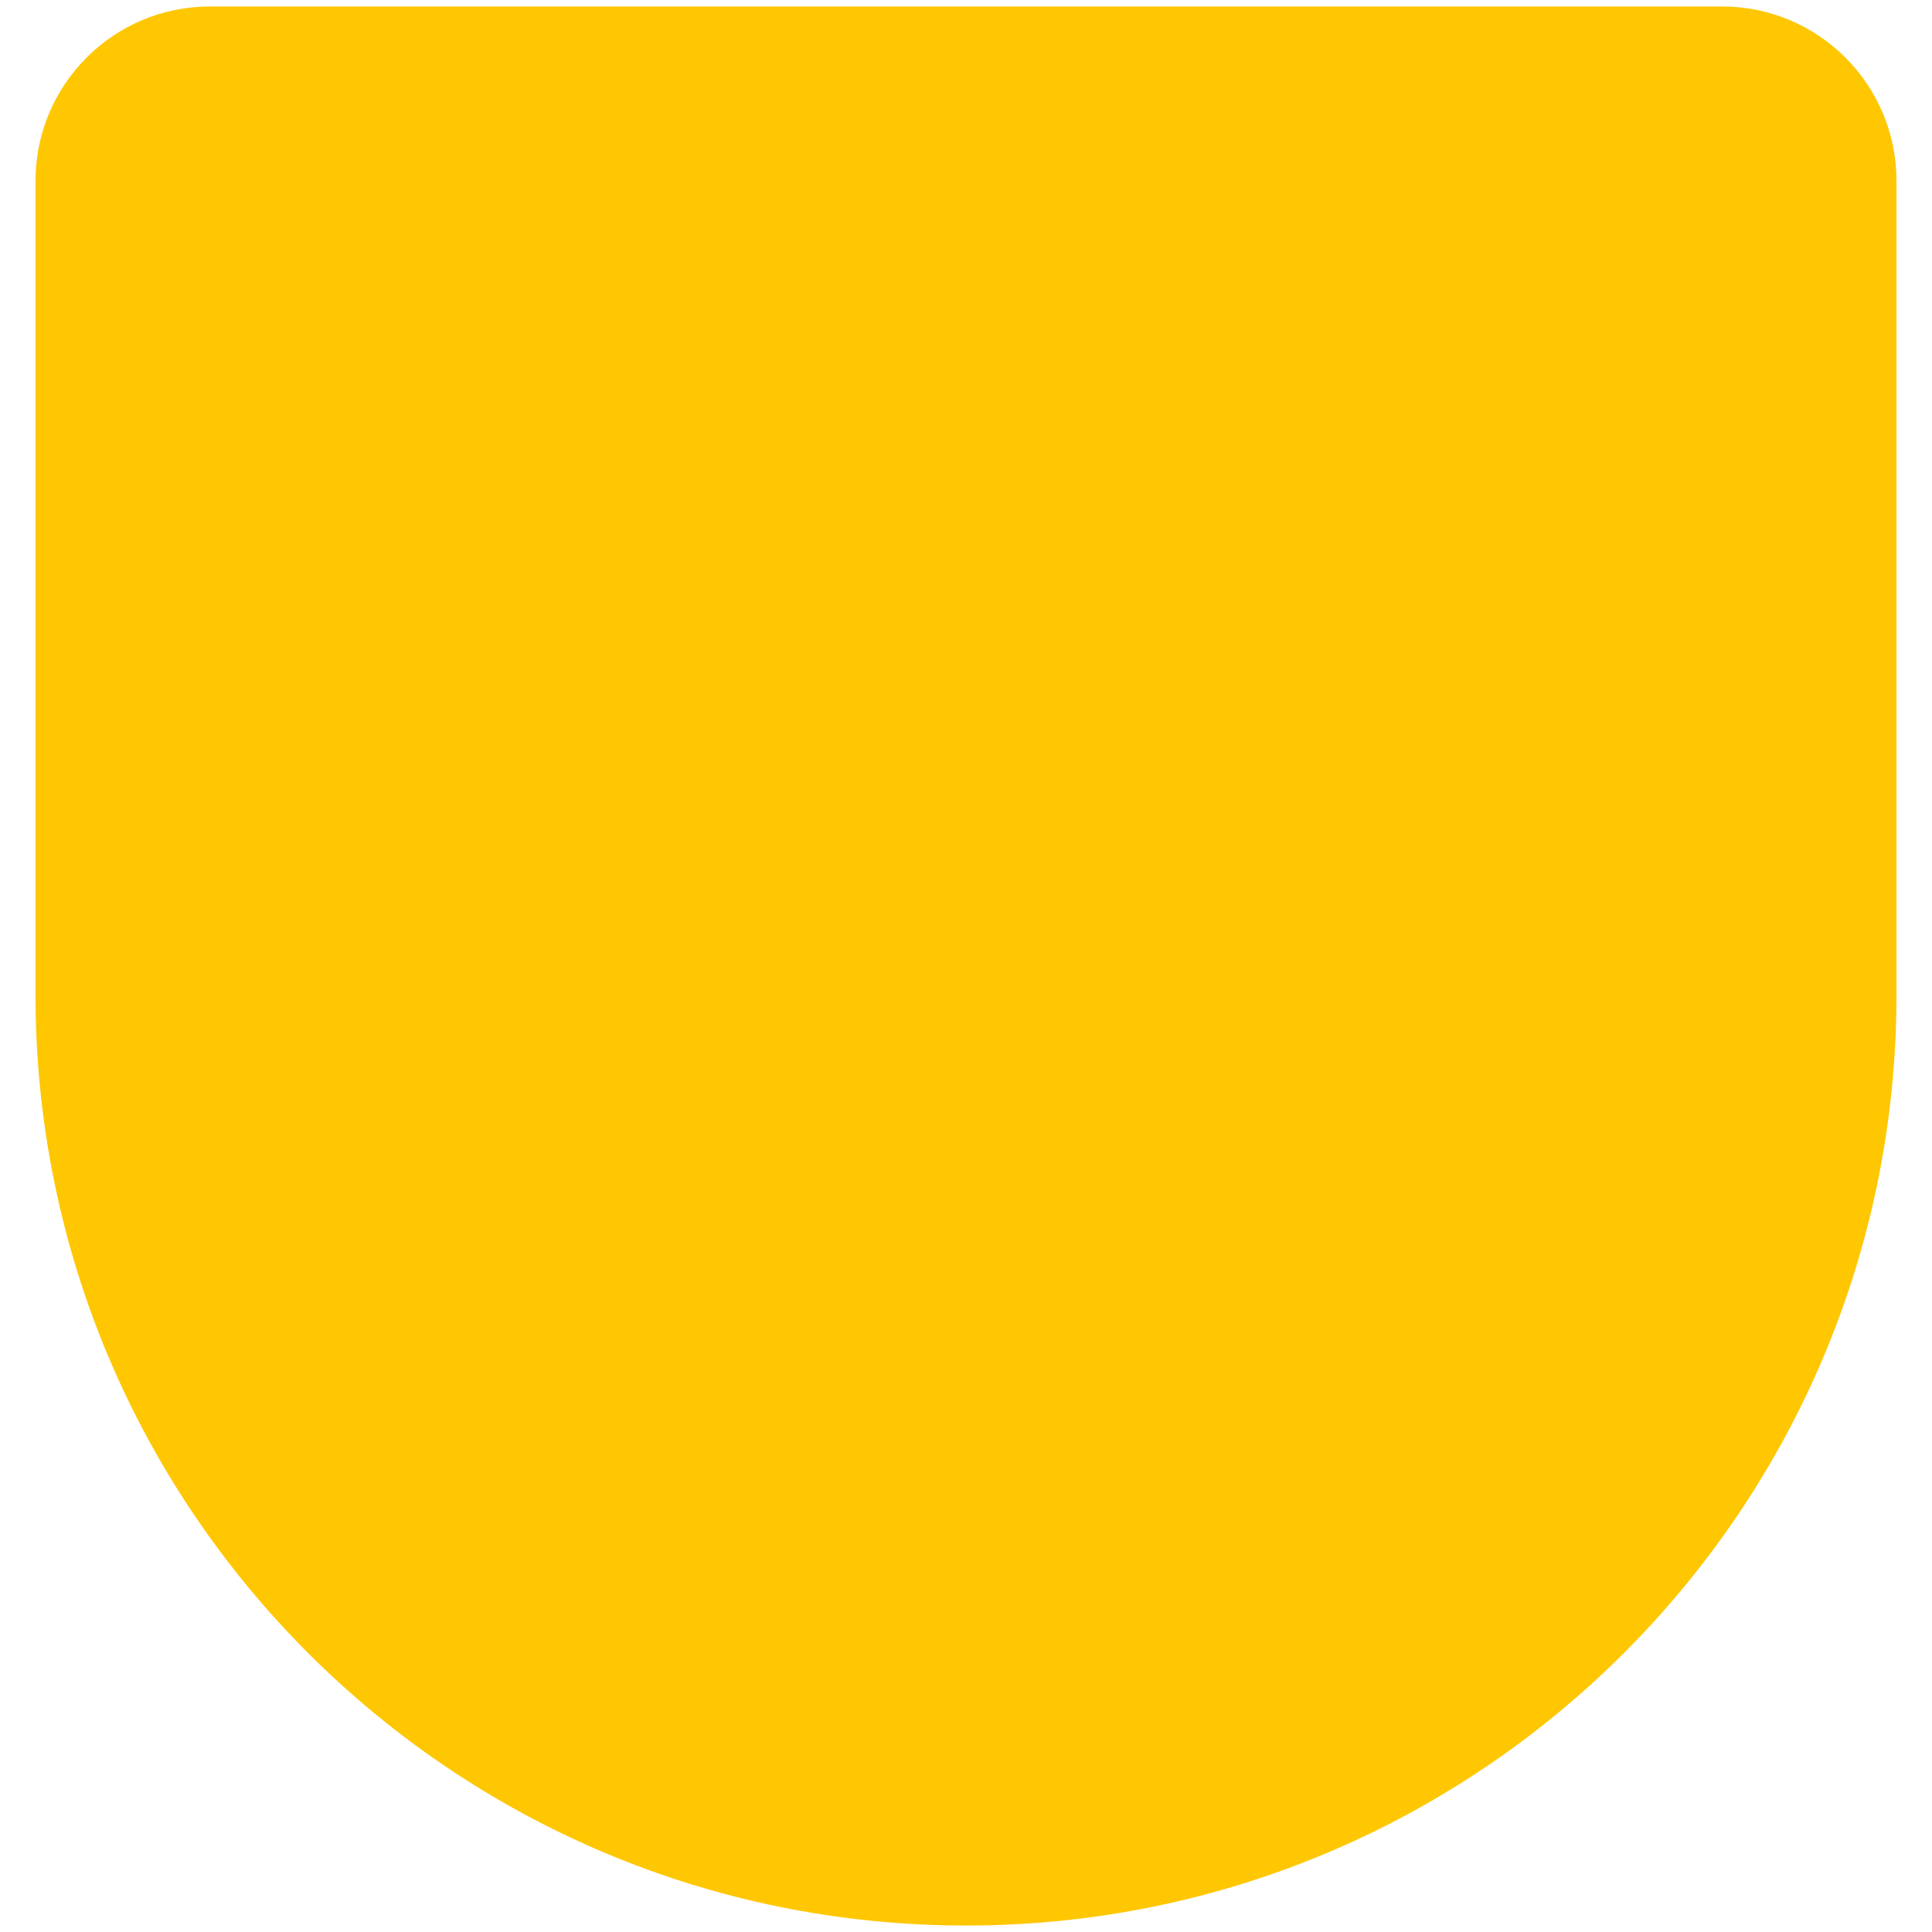
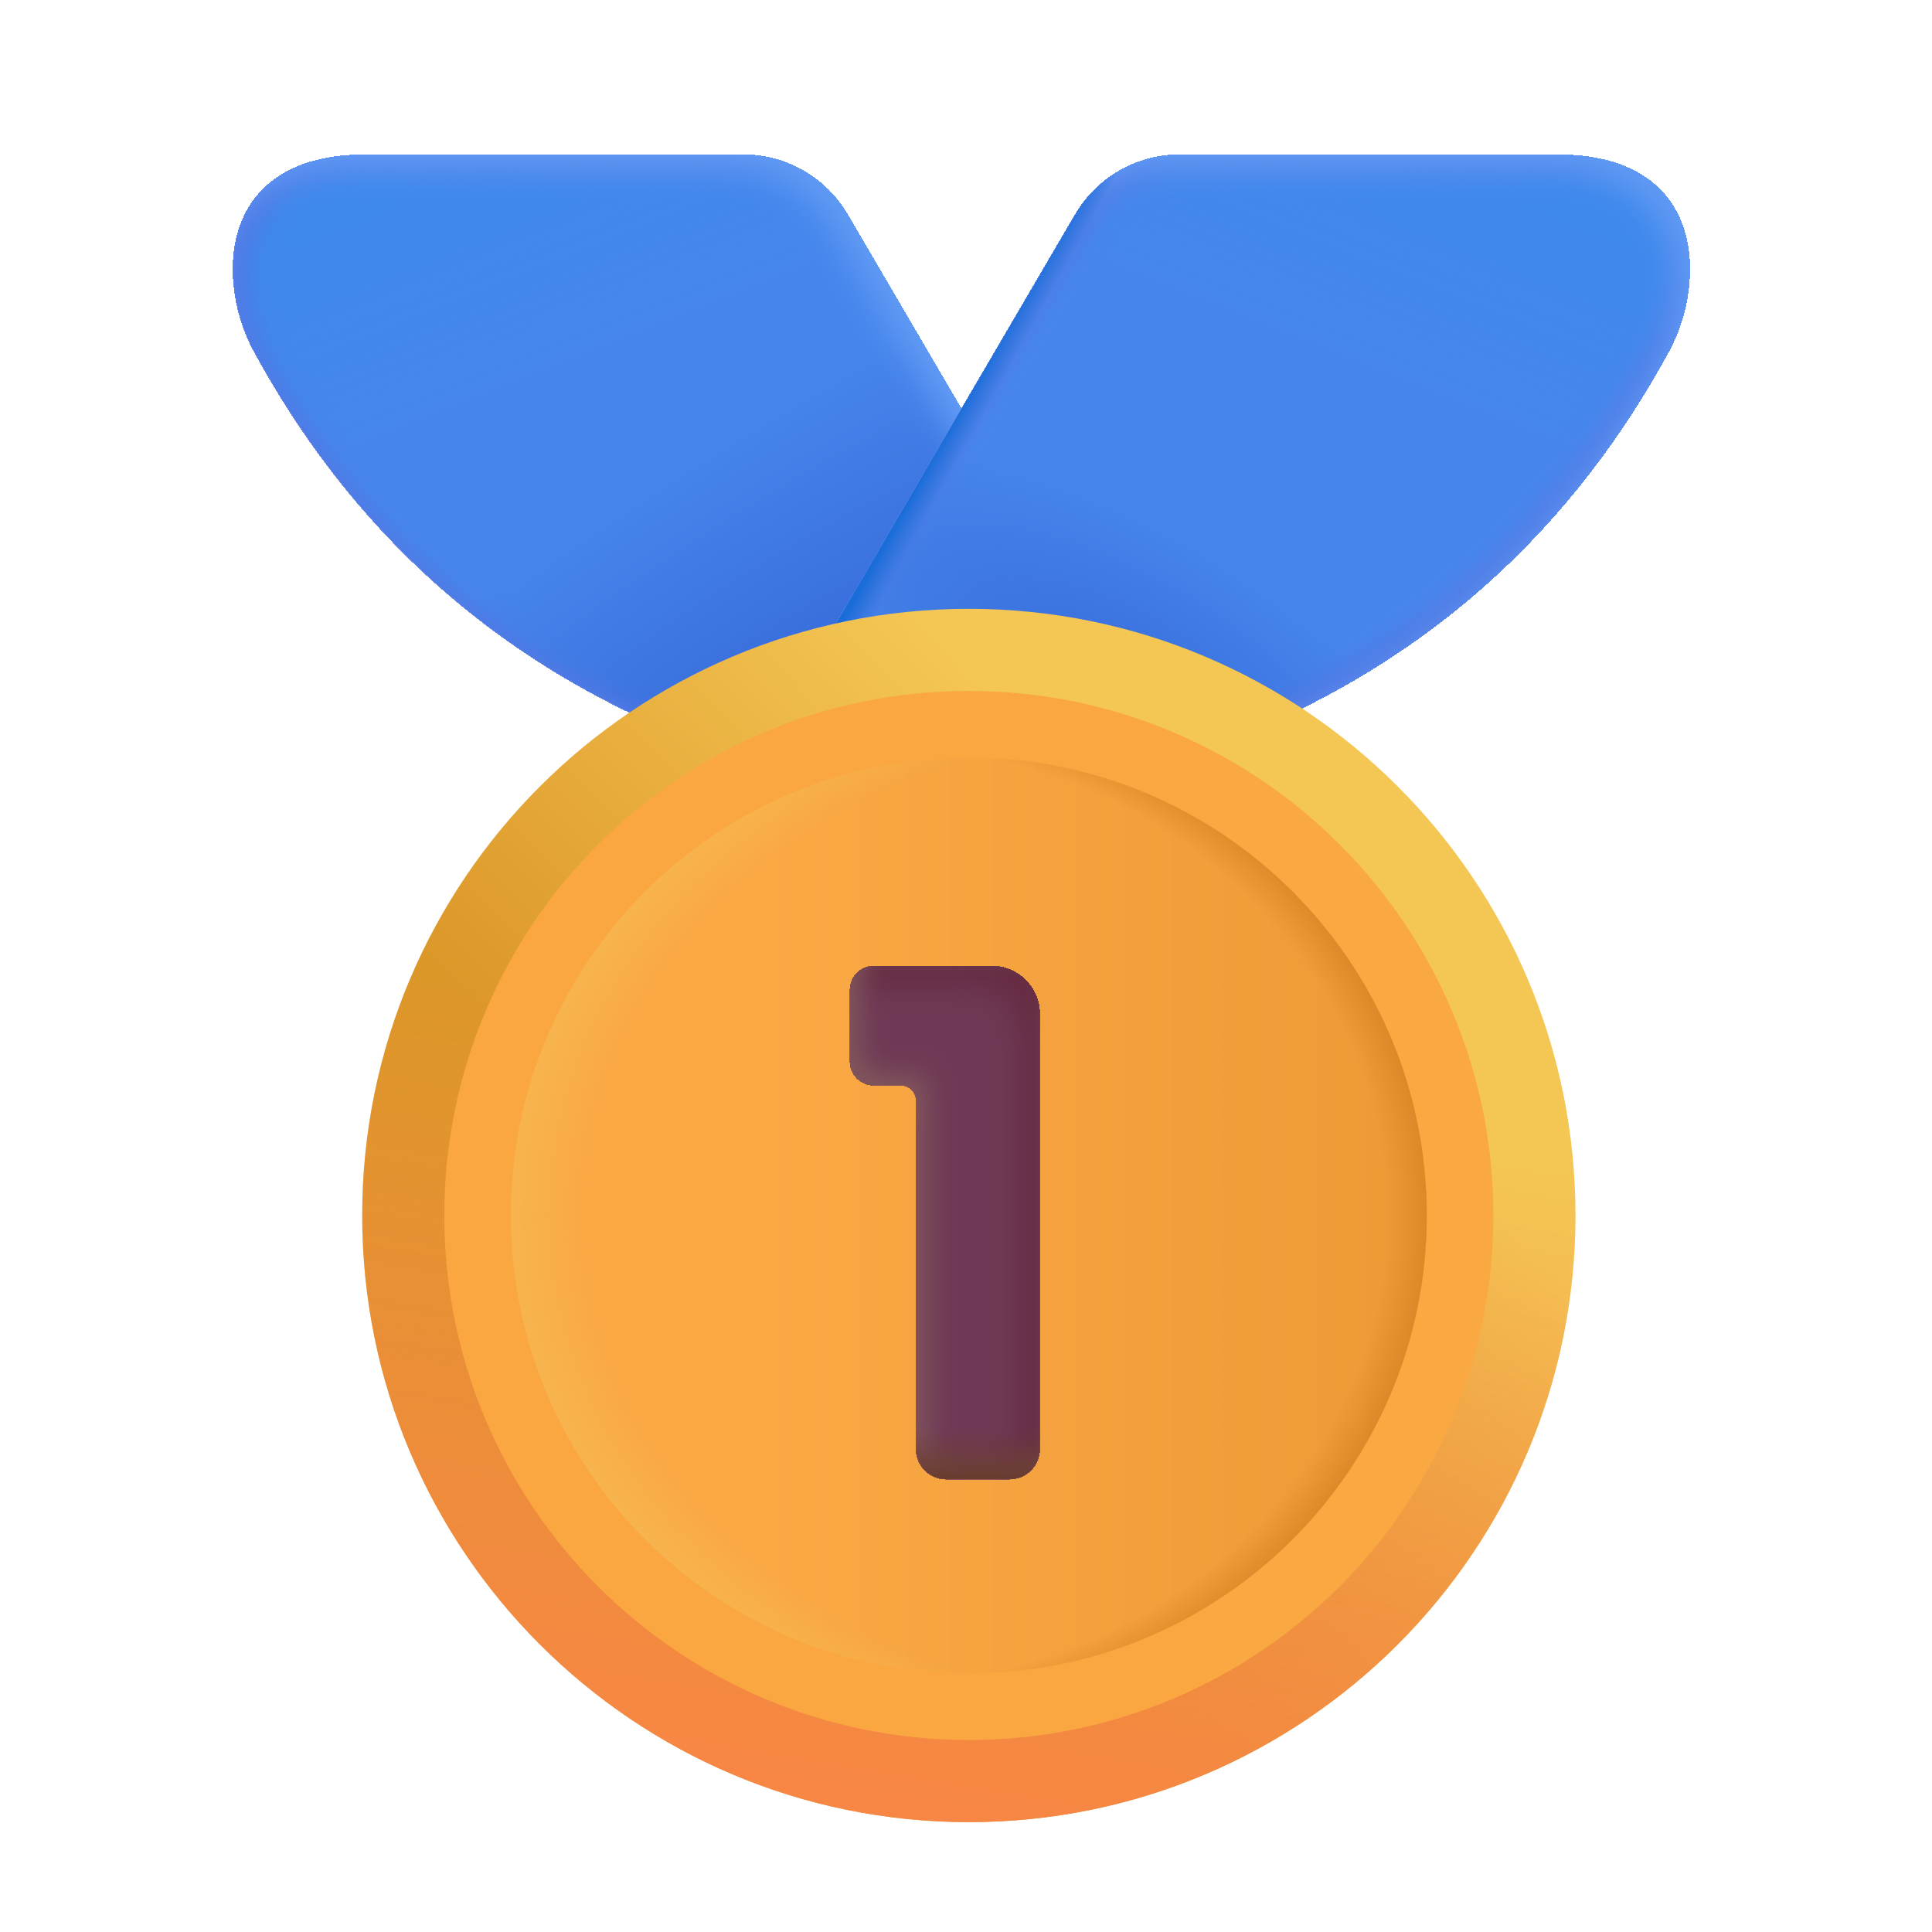
- <svg xmlns="http://www.w3.org/2000/svg" width="26" height="26" viewBox="0 0 26 26" fill="none">
-   <path d="M0.478 2.435C0.478 1.138 1.529 0.087 2.826 0.087H23.174C24.471 0.087 25.522 1.138 25.522 2.435V13.391C25.522 20.307 19.916 25.913 13 25.913C6.084 25.913 0.478 20.307 0.478 13.391V2.435Z" fill="#FEC701" />
+ <svg xmlns="http://www.w3.org/2000/svg" xmlns:xlink="http://www.w3.org/1999/xlink" fill="none" height="32" viewBox="0 0 32 32" width="32">
+   <filter id="a" color-interpolation-filters="sRGB" filterUnits="userSpaceOnUse" height="10.434" width="14.889" x="3.61" y="2.362">
+     <feFlood flood-opacity="0" result="BackgroundImageFix" />
+     <feBlend in="SourceGraphic" in2="BackgroundImageFix" mode="normal" result="shape" />
+     <feColorMatrix in="SourceAlpha" result="hardAlpha" type="matrix" values="0 0 0 0 0 0 0 0 0 0 0 0 0 0 0 0 0 0 127 0" />
+     <feOffset dx="-.2" dy="-.2" />
+     <feGaussianBlur stdDeviation=".2" />
+     <feComposite in2="hardAlpha" k2="-1" k3="1" operator="arithmetic" />
+     <feColorMatrix type="matrix" values="0 0 0 0 0.318 0 0 0 0 0.459 0 0 0 0 0.886 0 0 0 1 0" />
+     <feBlend in2="shape" mode="normal" result="effect1_innerShadow_18_1526" />
+     <feColorMatrix in="SourceAlpha" result="hardAlpha" type="matrix" values="0 0 0 0 0 0 0 0 0 0 0 0 0 0 0 0 0 0 127 0" />
+     <feOffset dx=".2" dy=".2" />
+     <feGaussianBlur stdDeviation=".2" />
+     <feComposite in2="hardAlpha" k2="-1" k3="1" operator="arithmetic" />
+     <feColorMatrix type="matrix" values="0 0 0 0 0.318 0 0 0 0 0.459 0 0 0 0 0.886 0 0 0 1 0" />
+     <feBlend in2="effect1_innerShadow_18_1526" mode="normal" result="effect2_innerShadow_18_1526" />
+     <feColorMatrix in="SourceAlpha" result="hardAlpha" type="matrix" values="0 0 0 0 0 0 0 0 0 0 0 0 0 0 0 0 0 0 127 0" />
+     <feOffset dx="-.25" dy=".25" />
+     <feGaussianBlur stdDeviation=".25" />
+     <feComposite in2="hardAlpha" k2="-1" k3="1" operator="arithmetic" />
+     <feColorMatrix type="matrix" values="0 0 0 0 0.373 0 0 0 0 0.608 0 0 0 0 0.961 0 0 0 1 0" />
+     <feBlend in2="effect2_innerShadow_18_1526" mode="normal" result="effect3_innerShadow_18_1526" />
+   </filter>
+   <filter id="b" color-interpolation-filters="sRGB" filterUnits="userSpaceOnUse" height="10.434" width="14.889" x="13.298" y="2.362">
+     <feFlood flood-opacity="0" result="BackgroundImageFix" />
+     <feBlend in="SourceGraphic" in2="BackgroundImageFix" mode="normal" result="shape" />
+     <feColorMatrix in="SourceAlpha" result="hardAlpha" type="matrix" values="0 0 0 0 0 0 0 0 0 0 0 0 0 0 0 0 0 0 127 0" />
+     <feOffset dx="-.2" dy="-.2" />
+     <feGaussianBlur stdDeviation=".2" />
+     <feComposite in2="hardAlpha" k2="-1" k3="1" operator="arithmetic" />
+     <feColorMatrix type="matrix" values="0 0 0 0 0.318 0 0 0 0 0.459 0 0 0 0 0.886 0 0 0 1 0" />
+     <feBlend in2="shape" mode="normal" result="effect1_innerShadow_18_1526" />
+     <feColorMatrix in="SourceAlpha" result="hardAlpha" type="matrix" values="0 0 0 0 0 0 0 0 0 0 0 0 0 0 0 0 0 0 127 0" />
+     <feOffset dx=".2" dy=".2" />
+     <feGaussianBlur stdDeviation=".2" />
+     <feComposite in2="hardAlpha" k2="-1" k3="1" operator="arithmetic" />
+     <feColorMatrix type="matrix" values="0 0 0 0 0.318 0 0 0 0 0.459 0 0 0 0 0.886 0 0 0 1 0" />
+     <feBlend in2="effect1_innerShadow_18_1526" mode="normal" result="effect2_innerShadow_18_1526" />
+     <feColorMatrix in="SourceAlpha" result="hardAlpha" type="matrix" values="0 0 0 0 0 0 0 0 0 0 0 0 0 0 0 0 0 0 127 0" />
+     <feOffset dx="-.25" dy=".25" />
+     <feGaussianBlur stdDeviation=".25" />
+     <feComposite in2="hardAlpha" k2="-1" k3="1" operator="arithmetic" />
+     <feColorMatrix type="matrix" values="0 0 0 0 0.373 0 0 0 0 0.608 0 0 0 0 0.961 0 0 0 1 0" />
+     <feBlend in2="effect2_innerShadow_18_1526" mode="normal" result="effect3_innerShadow_18_1526" />
+   </filter>
+   <filter id="c" color-interpolation-filters="sRGB" filterUnits="userSpaceOnUse" height="9" width="3.641" x="13.779" y="15.8">
+     <feFlood flood-opacity="0" result="BackgroundImageFix" />
+     <feBlend in="SourceGraphic" in2="BackgroundImageFix" mode="normal" result="shape" />
+     <feColorMatrix in="SourceAlpha" result="hardAlpha" type="matrix" values="0 0 0 0 0 0 0 0 0 0 0 0 0 0 0 0 0 0 127 0" />
+     <feOffset dx="-.3" dy=".3" />
+     <feGaussianBlur stdDeviation=".3" />
+     <feComposite in2="hardAlpha" k2="-1" k3="1" operator="arithmetic" />
+     <feColorMatrix type="matrix" values="0 0 0 0 0.392 0 0 0 0 0.165 0 0 0 0 0.255 0 0 0 1 0" />
+     <feBlend in2="shape" mode="normal" result="effect1_innerShadow_18_1526" />
+     <feColorMatrix in="SourceAlpha" result="hardAlpha" type="matrix" values="0 0 0 0 0 0 0 0 0 0 0 0 0 0 0 0 0 0 127 0" />
+     <feOffset dx=".2" dy="-.2" />
+     <feGaussianBlur stdDeviation=".2" />
+     <feComposite in2="hardAlpha" k2="-1" k3="1" operator="arithmetic" />
+     <feColorMatrix type="matrix" values="0 0 0 0 0.502 0 0 0 0 0.333 0 0 0 0 0.361 0 0 0 1 0" />
+     <feBlend in2="effect1_innerShadow_18_1526" mode="normal" result="effect2_innerShadow_18_1526" />
+   </filter>
+   <linearGradient id="d">
+     <stop offset="0" stop-color="#3669d9" />
+     <stop offset="1" stop-color="#3669d9" stop-opacity="0" />
+   </linearGradient>
+   <radialGradient id="e" cx="0" cy="0" gradientTransform="matrix(-2.528848 -3.846729 14.36599 -9.444231 13.103 11.8416)" gradientUnits="userSpaceOnUse" r="1" xlink:href="#d" />
+   <linearGradient id="f">
+     <stop offset="0" stop-color="#3d89ec" />
+     <stop offset="1" stop-color="#3d89ec" stop-opacity="0" />
+   </linearGradient>
+   <linearGradient id="g" gradientUnits="userSpaceOnUse" x1="6.582" x2="8.377" xlink:href="#f" y1="2.023" y2="6.493" />
+   <radialGradient id="h" cx="0" cy="0" gradientTransform="matrix(1.648606 -2.564502 5.62524 3.616222 18.7439 11.8416)" gradientUnits="userSpaceOnUse" r="1" xlink:href="#d" />
+   <linearGradient id="i" gradientUnits="userSpaceOnUse" x1="25.265" x2="23.47" xlink:href="#f" y1="2.023" y2="6.493" />
+   <linearGradient id="j" gradientUnits="userSpaceOnUse" x1="15.749" x2="16.086" y1="7.063" y2="7.25">
+     <stop offset="0" stop-color="#1a6dd8" />
+     <stop offset="1" stop-color="#1a6dd8" stop-opacity="0" />
+   </linearGradient>
+   <linearGradient id="k" gradientUnits="userSpaceOnUse" x1="21.418" x2="14.413" y1="16.57" y2="23.434">
+     <stop offset="0" stop-color="#f4c654" />
+     <stop offset="1" stop-color="#dc9729" />
+   </linearGradient>
+   <linearGradient id="l" gradientUnits="userSpaceOnUse" x1="12.536" x2="14.802" y1="30.668" y2="17.527">
+     <stop offset="0" stop-color="#fa8547" />
+     <stop offset="1" stop-color="#fa8547" stop-opacity="0" />
+   </linearGradient>
+   <linearGradient id="m" gradientUnits="userSpaceOnUse" x1="23.963" x2="16.047" y1="18.613" y2="18.613">
+     <stop offset="0" stop-color="#f9a842" />
+     <stop offset="1" stop-color="#faa742" />
+   </linearGradient>
+   <linearGradient id="n" gradientUnits="userSpaceOnUse" x1="12.541" x2="23.855" y1="19.17" y2="19.17">
+     <stop offset="0" stop-color="#faa945" />
+     <stop offset="1" stop-color="#ec9936" />
+   </linearGradient>
+   <radialGradient id="o" cx="0" cy="0" gradientTransform="matrix(-10.5257 0 0 -8.96905 18.9879 20.1317)" gradientUnits="userSpaceOnUse" r="1">
+     <stop offset=".893" stop-color="#f7b44d" stop-opacity="0" />
+     <stop offset="1" stop-color="#f7b44d" />
+   </radialGradient>
+   <radialGradient id="p" cx="0" cy="0" gradientTransform="matrix(10.128 0 0 8.88135 14.0778 20.1317)" gradientUnits="userSpaceOnUse" r="1">
+     <stop offset=".879" stop-color="#d2801f" stop-opacity="0" />
+     <stop offset=".983" stop-color="#d2801f" />
+   </radialGradient>
+   <linearGradient id="q" gradientUnits="userSpaceOnUse" x1="16.423" x2="16.423" y1="24.5" y2="23.683">
+     <stop offset="0" stop-color="#693b2e" />
+     <stop offset="1" stop-color="#693b2e" stop-opacity="0" />
+   </linearGradient>
+   <g filter="url(#a)">
+     <path d="m14.035 3.552 4.264 7.284-6.016 1.711c-4.155-1.375-6.603-4.018-8.078-6.734-.622-1.146-.617-3.25 1.856-3.25h6.248c.71 0 1.367.377 1.726.99z" fill="#4686ec" />
+     <path d="m14.035 3.552 4.264 7.284-6.016 1.711c-4.155-1.375-6.603-4.018-8.078-6.734-.622-1.146-.617-3.25 1.856-3.25h6.248c.71 0 1.367.377 1.726.99z" fill="url(#e)" />
+     <path d="m14.035 3.552 4.264 7.284-6.016 1.711c-4.155-1.375-6.603-4.018-8.078-6.734-.622-1.146-.617-3.25 1.856-3.25h6.248c.71 0 1.367.377 1.726.99z" fill="url(#g)" />
+   </g>
+   <g filter="url(#b)">
+     <path d="m17.812 3.552-4.264 7.284 6.016 1.711c4.155-1.375 6.603-4.018 8.078-6.734.622-1.146.617-3.25-1.856-3.25h-6.247c-.71 0-1.367.377-1.726.99z" fill="#4686ec" />
+     <path d="m17.812 3.552-4.264 7.284 6.016 1.711c4.155-1.375 6.603-4.018 8.078-6.734.622-1.146.617-3.25-1.856-3.25h-6.247c-.71 0-1.367.377-1.726.99z" fill="url(#h)" />
+     <path d="m17.812 3.552-4.264 7.284 6.016 1.711c4.155-1.375 6.603-4.018 8.078-6.734.622-1.146.617-3.25-1.856-3.25h-6.247c-.71 0-1.367.377-1.726.99z" fill="url(#i)" />
+   </g>
+   <path d="m17.812 3.552-4.264 7.284 6.016 1.711c4.155-1.375 6.603-4.018 8.078-6.734.622-1.146.617-3.25-1.856-3.25h-6.247c-.71 0-1.367.377-1.726.99z" fill="url(#j)" />
+   <circle cx="16.047" cy="20.132" fill="url(#k)" r="10.048" />
+   <circle cx="16.047" cy="20.132" fill="url(#l)" r="10.048" />
+   <circle cx="16.047" cy="20.132" fill="url(#m)" r="8.688" />
+   <circle cx="16.047" cy="20.132" fill="url(#n)" r="7.585" />
+   <circle cx="16.047" cy="20.132" fill="url(#o)" r="7.585" />
+   <circle cx="16.047" cy="20.132" fill="url(#p)" r="7.585" />
+   <g filter="url(#c)">
+     <path d="m17.22 16.8c0-.442-.358-.8-.8-.8h-1.941c-.221 0-.4.179-.4.4v1.177c0 .221.179.4.4.4h.444c.138 0 .25.112.25.25v5.773c0 .276.224.5.5.5h1.047c.276 0 .5-.224.5-.5z" fill="#6f3955" />
+   </g>
+   <path d="m17.22 16.8c0-.442-.358-.8-.8-.8h-1.941c-.221 0-.4.179-.4.4v1.177c0 .221.179.4.4.4h.444c.138 0 .25.112.25.25v5.773c0 .276.224.5.5.5h1.047c.276 0 .5-.224.5-.5z" fill="url(#q)" />
</svg>
